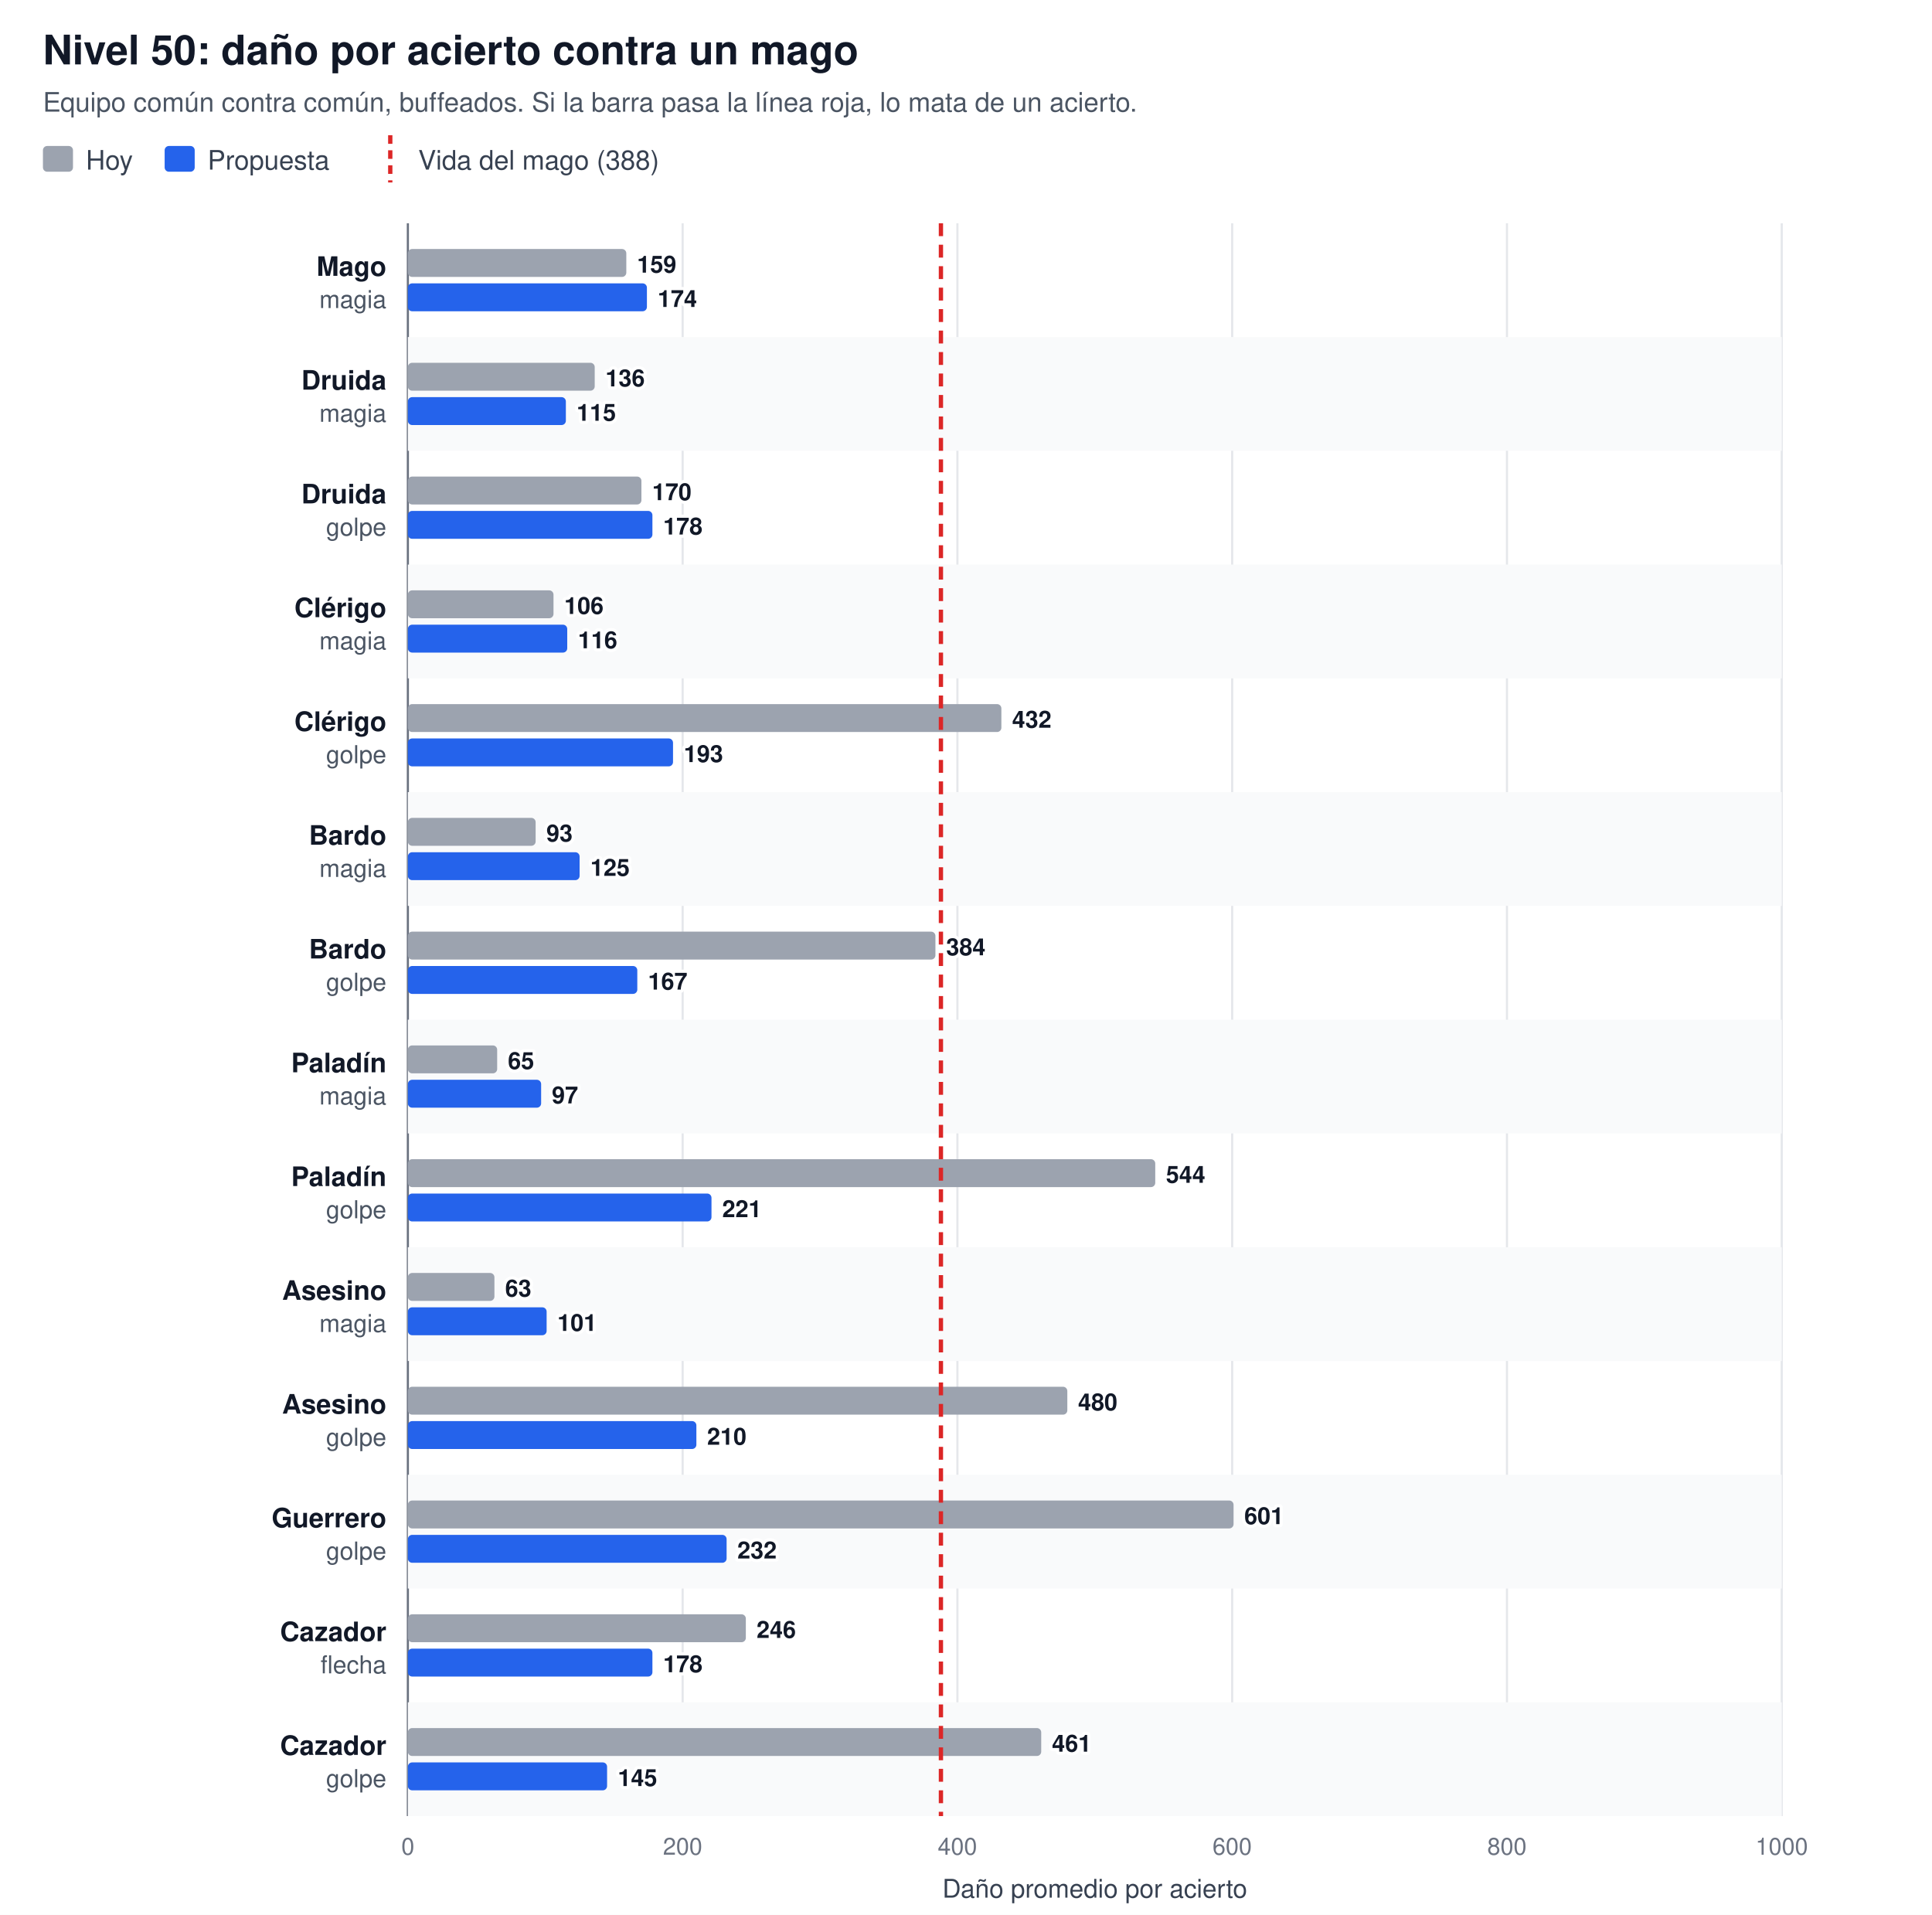
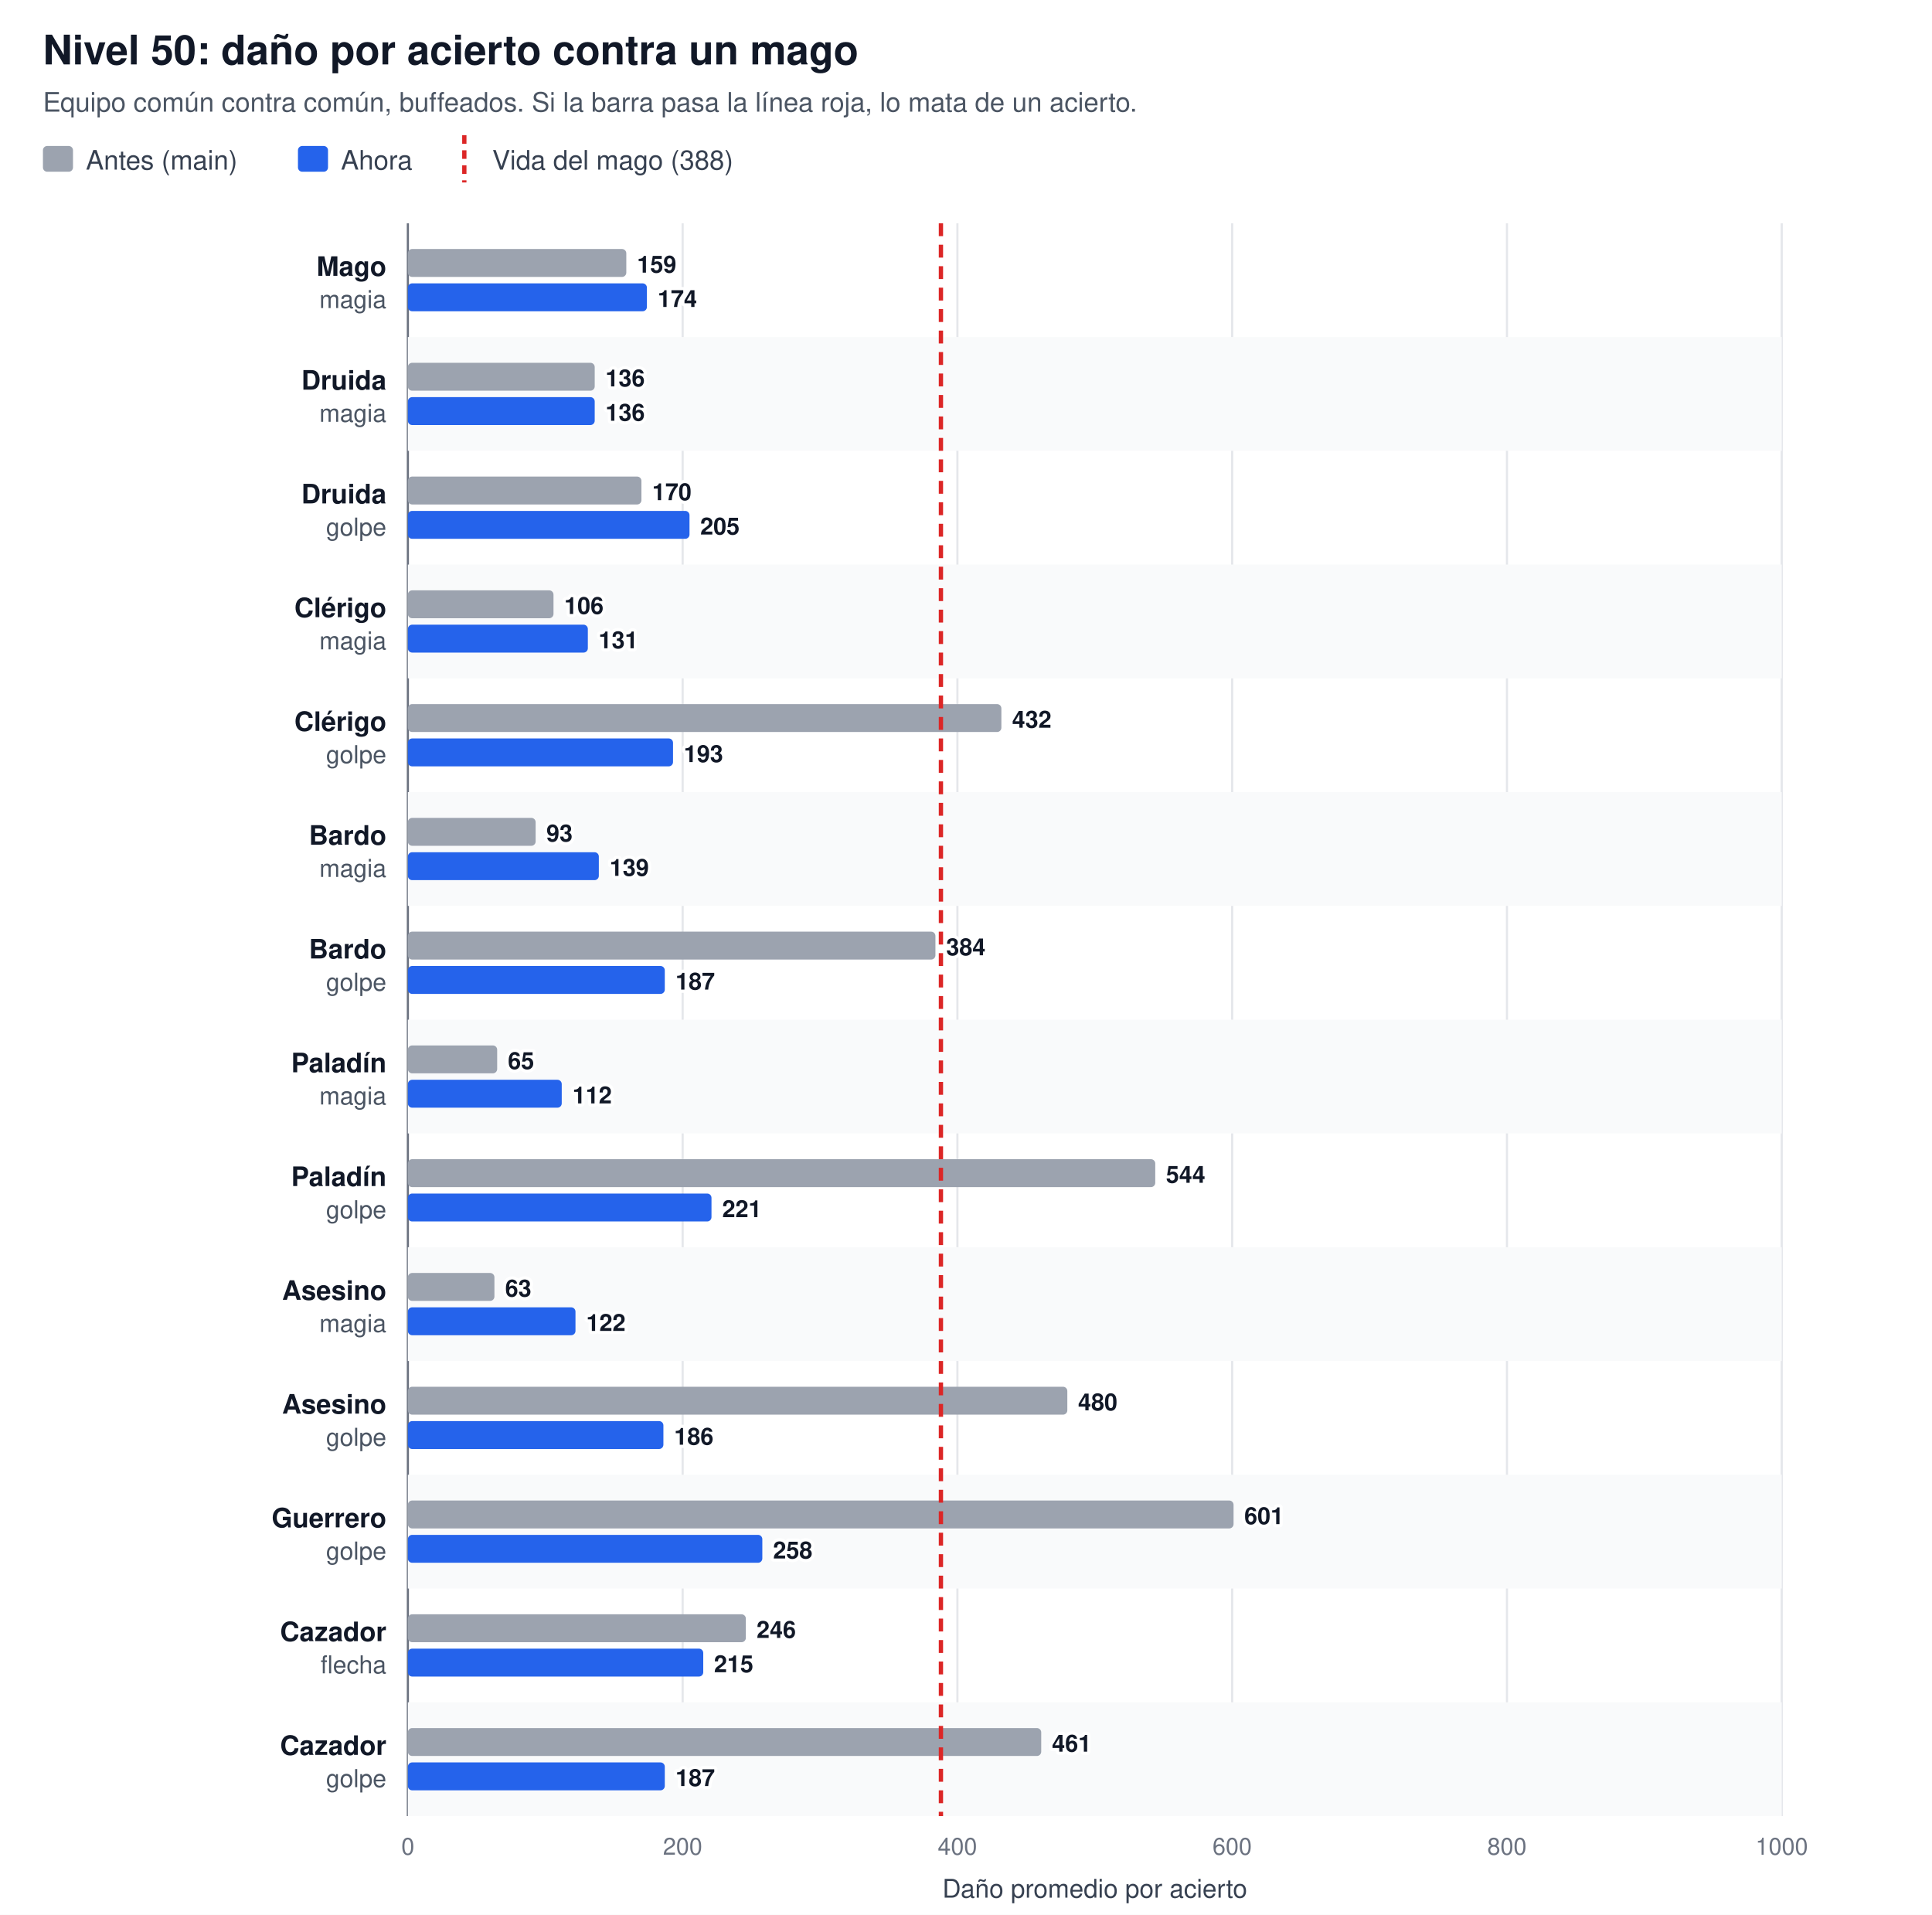
<svg xmlns="http://www.w3.org/2000/svg" width="900" height="892" viewBox="0 0 900 892" font-family="Helvetica, Arial, sans-serif">
  <rect width="100%" height="100%" fill="#ffffff" />
  <text x="20" y="30" font-size="19" font-weight="700" fill="#111827">Nivel 50: daño por acierto contra un mago</text>
  <text x="20" y="52" font-size="12.5" fill="#4b5563">Equipo común contra común, buffeados. Si la barra pasa la línea roja, lo mata de un acierto.</text>
  <rect x="20" y="68" width="14" height="12" fill="#9ca3af" rx="2" />
-   <text x="40" y="79" font-size="12.5" fill="#374151">Hoy</text>
-   <rect x="76.7" y="68" width="14" height="12" fill="#2563eb" rx="2" />
-   <text x="96.7" y="79" font-size="12.5" fill="#374151">Propuesta</text>
-   <line x1="181.8" y1="63" x2="181.8" y2="85" stroke="#dc2626" stroke-width="2" stroke-dasharray="4 3" />
-   <text x="194.8" y="79" font-size="12.5" fill="#374151">Vida del mago (388)</text>
+   <text x="40" y="79" font-size="12.5" fill="#374151">Antes (main)</text>
+   <rect x="138.8" y="68" width="14" height="12" fill="#2563eb" rx="2" />
+   <text x="158.8" y="79" font-size="12.5" fill="#374151">Ahora</text>
+   <line x1="216.3" y1="63" x2="216.3" y2="85" stroke="#dc2626" stroke-width="2" stroke-dasharray="4 3" />
+   <text x="229.3" y="79" font-size="12.5" fill="#374151">Vida del mago (388)</text>
  <line x1="190" y1="104" x2="190" y2="846" stroke="#6b7280" stroke-width="1" />
  <text x="190" y="864" font-size="11" text-anchor="middle" fill="#6b7280">0</text>
  <line x1="318" y1="104" x2="318" y2="846" stroke="#e5e7eb" stroke-width="1" />
  <text x="318" y="864" font-size="11" text-anchor="middle" fill="#6b7280">200</text>
  <line x1="446" y1="104" x2="446" y2="846" stroke="#e5e7eb" stroke-width="1" />
  <text x="446" y="864" font-size="11" text-anchor="middle" fill="#6b7280">400</text>
  <line x1="574" y1="104" x2="574" y2="846" stroke="#e5e7eb" stroke-width="1" />
  <text x="574" y="864" font-size="11" text-anchor="middle" fill="#6b7280">600</text>
  <line x1="702" y1="104" x2="702" y2="846" stroke="#e5e7eb" stroke-width="1" />
  <text x="702" y="864" font-size="11" text-anchor="middle" fill="#6b7280">800</text>
  <line x1="830" y1="104" x2="830" y2="846" stroke="#e5e7eb" stroke-width="1" />
  <text x="830" y="864" font-size="11" text-anchor="middle" fill="#6b7280">1000</text>
  <text x="510" y="884" font-size="12" text-anchor="middle" fill="#374151">Daño promedio por acierto</text>
  <text x="180" y="128.5" font-size="12.5" font-weight="600" text-anchor="end" fill="#111827">Mago</text>
  <text x="180" y="143.5" font-size="11.5" text-anchor="end" fill="#4b5563">magia</text>
  <rect x="190" y="116" width="101.76" height="13" fill="#9ca3af" rx="2" />
  <rect x="190" y="132" width="111.36" height="13" fill="#2563eb" rx="2" />
  <text x="296.76" y="127" font-size="11" font-weight="600" fill="#111827" paint-order="stroke" stroke="#ffffff" stroke-width="3" stroke-linejoin="round">159</text>
  <text x="306.36" y="143" font-size="11" font-weight="600" fill="#111827" paint-order="stroke" stroke="#ffffff" stroke-width="3" stroke-linejoin="round">174</text>
  <rect x="190" y="157" width="640" height="53" fill="#f9fafb" />
  <text x="180" y="181.5" font-size="12.5" font-weight="600" text-anchor="end" fill="#111827">Druida</text>
  <text x="180" y="196.5" font-size="11.5" text-anchor="end" fill="#4b5563">magia</text>
  <rect x="190" y="169" width="87.04" height="13" fill="#9ca3af" rx="2" />
-   <rect x="190" y="185" width="73.6" height="13" fill="#2563eb" rx="2" />
+   <rect x="190" y="185" width="87.04" height="13" fill="#2563eb" rx="2" />
  <text x="282.04" y="180" font-size="11" font-weight="600" fill="#111827" paint-order="stroke" stroke="#ffffff" stroke-width="3" stroke-linejoin="round">136</text>
-   <text x="268.6" y="196" font-size="11" font-weight="600" fill="#111827" paint-order="stroke" stroke="#ffffff" stroke-width="3" stroke-linejoin="round">115</text>
+   <text x="282.04" y="196" font-size="11" font-weight="600" fill="#111827" paint-order="stroke" stroke="#ffffff" stroke-width="3" stroke-linejoin="round">136</text>
  <text x="180" y="234.5" font-size="12.5" font-weight="600" text-anchor="end" fill="#111827">Druida</text>
  <text x="180" y="249.5" font-size="11.5" text-anchor="end" fill="#4b5563">golpe</text>
  <rect x="190" y="222" width="108.8" height="13" fill="#9ca3af" rx="2" />
-   <rect x="190" y="238" width="113.92" height="13" fill="#2563eb" rx="2" />
+   <rect x="190" y="238" width="131.2" height="13" fill="#2563eb" rx="2" />
  <text x="303.8" y="233" font-size="11" font-weight="600" fill="#111827" paint-order="stroke" stroke="#ffffff" stroke-width="3" stroke-linejoin="round">170</text>
-   <text x="308.92" y="249" font-size="11" font-weight="600" fill="#111827" paint-order="stroke" stroke="#ffffff" stroke-width="3" stroke-linejoin="round">178</text>
+   <text x="326.2" y="249" font-size="11" font-weight="600" fill="#111827" paint-order="stroke" stroke="#ffffff" stroke-width="3" stroke-linejoin="round">205</text>
  <rect x="190" y="263" width="640" height="53" fill="#f9fafb" />
  <text x="180" y="287.5" font-size="12.5" font-weight="600" text-anchor="end" fill="#111827">Clérigo</text>
  <text x="180" y="302.5" font-size="11.5" text-anchor="end" fill="#4b5563">magia</text>
  <rect x="190" y="275" width="67.84" height="13" fill="#9ca3af" rx="2" />
-   <rect x="190" y="291" width="74.24" height="13" fill="#2563eb" rx="2" />
+   <rect x="190" y="291" width="83.84" height="13" fill="#2563eb" rx="2" />
  <text x="262.84" y="286" font-size="11" font-weight="600" fill="#111827" paint-order="stroke" stroke="#ffffff" stroke-width="3" stroke-linejoin="round">106</text>
-   <text x="269.24" y="302" font-size="11" font-weight="600" fill="#111827" paint-order="stroke" stroke="#ffffff" stroke-width="3" stroke-linejoin="round">116</text>
+   <text x="278.84" y="302" font-size="11" font-weight="600" fill="#111827" paint-order="stroke" stroke="#ffffff" stroke-width="3" stroke-linejoin="round">131</text>
  <text x="180" y="340.5" font-size="12.5" font-weight="600" text-anchor="end" fill="#111827">Clérigo</text>
  <text x="180" y="355.5" font-size="11.5" text-anchor="end" fill="#4b5563">golpe</text>
  <rect x="190" y="328" width="276.48" height="13" fill="#9ca3af" rx="2" />
  <rect x="190" y="344" width="123.52" height="13" fill="#2563eb" rx="2" />
  <text x="471.48" y="339" font-size="11" font-weight="600" fill="#111827" paint-order="stroke" stroke="#ffffff" stroke-width="3" stroke-linejoin="round">432</text>
  <text x="318.52" y="355" font-size="11" font-weight="600" fill="#111827" paint-order="stroke" stroke="#ffffff" stroke-width="3" stroke-linejoin="round">193</text>
  <rect x="190" y="369" width="640" height="53" fill="#f9fafb" />
  <text x="180" y="393.5" font-size="12.5" font-weight="600" text-anchor="end" fill="#111827">Bardo</text>
  <text x="180" y="408.5" font-size="11.5" text-anchor="end" fill="#4b5563">magia</text>
  <rect x="190" y="381" width="59.52" height="13" fill="#9ca3af" rx="2" />
-   <rect x="190" y="397" width="80" height="13" fill="#2563eb" rx="2" />
+   <rect x="190" y="397" width="88.96" height="13" fill="#2563eb" rx="2" />
  <text x="254.52" y="392" font-size="11" font-weight="600" fill="#111827" paint-order="stroke" stroke="#ffffff" stroke-width="3" stroke-linejoin="round">93</text>
-   <text x="275" y="408" font-size="11" font-weight="600" fill="#111827" paint-order="stroke" stroke="#ffffff" stroke-width="3" stroke-linejoin="round">125</text>
+   <text x="283.96" y="408" font-size="11" font-weight="600" fill="#111827" paint-order="stroke" stroke="#ffffff" stroke-width="3" stroke-linejoin="round">139</text>
  <text x="180" y="446.5" font-size="12.5" font-weight="600" text-anchor="end" fill="#111827">Bardo</text>
  <text x="180" y="461.5" font-size="11.5" text-anchor="end" fill="#4b5563">golpe</text>
  <rect x="190" y="434" width="245.76" height="13" fill="#9ca3af" rx="2" />
-   <rect x="190" y="450" width="106.88" height="13" fill="#2563eb" rx="2" />
+   <rect x="190" y="450" width="119.68" height="13" fill="#2563eb" rx="2" />
  <text x="440.76" y="445" font-size="11" font-weight="600" fill="#111827" paint-order="stroke" stroke="#ffffff" stroke-width="3" stroke-linejoin="round">384</text>
-   <text x="301.88" y="461" font-size="11" font-weight="600" fill="#111827" paint-order="stroke" stroke="#ffffff" stroke-width="3" stroke-linejoin="round">167</text>
+   <text x="314.68" y="461" font-size="11" font-weight="600" fill="#111827" paint-order="stroke" stroke="#ffffff" stroke-width="3" stroke-linejoin="round">187</text>
  <rect x="190" y="475" width="640" height="53" fill="#f9fafb" />
  <text x="180" y="499.5" font-size="12.5" font-weight="600" text-anchor="end" fill="#111827">Paladín</text>
  <text x="180" y="514.5" font-size="11.5" text-anchor="end" fill="#4b5563">magia</text>
  <rect x="190" y="487" width="41.6" height="13" fill="#9ca3af" rx="2" />
-   <rect x="190" y="503" width="62.08" height="13" fill="#2563eb" rx="2" />
+   <rect x="190" y="503" width="71.68" height="13" fill="#2563eb" rx="2" />
  <text x="236.6" y="498" font-size="11" font-weight="600" fill="#111827" paint-order="stroke" stroke="#ffffff" stroke-width="3" stroke-linejoin="round">65</text>
-   <text x="257.08" y="514" font-size="11" font-weight="600" fill="#111827" paint-order="stroke" stroke="#ffffff" stroke-width="3" stroke-linejoin="round">97</text>
+   <text x="266.68" y="514" font-size="11" font-weight="600" fill="#111827" paint-order="stroke" stroke="#ffffff" stroke-width="3" stroke-linejoin="round">112</text>
  <text x="180" y="552.5" font-size="12.5" font-weight="600" text-anchor="end" fill="#111827">Paladín</text>
  <text x="180" y="567.5" font-size="11.5" text-anchor="end" fill="#4b5563">golpe</text>
  <rect x="190" y="540" width="348.16" height="13" fill="#9ca3af" rx="2" />
  <rect x="190" y="556" width="141.44" height="13" fill="#2563eb" rx="2" />
  <text x="543.16" y="551" font-size="11" font-weight="600" fill="#111827" paint-order="stroke" stroke="#ffffff" stroke-width="3" stroke-linejoin="round">544</text>
  <text x="336.44" y="567" font-size="11" font-weight="600" fill="#111827" paint-order="stroke" stroke="#ffffff" stroke-width="3" stroke-linejoin="round">221</text>
  <rect x="190" y="581" width="640" height="53" fill="#f9fafb" />
  <text x="180" y="605.5" font-size="12.5" font-weight="600" text-anchor="end" fill="#111827">Asesino</text>
  <text x="180" y="620.5" font-size="11.5" text-anchor="end" fill="#4b5563">magia</text>
  <rect x="190" y="593" width="40.32" height="13" fill="#9ca3af" rx="2" />
-   <rect x="190" y="609" width="64.64" height="13" fill="#2563eb" rx="2" />
+   <rect x="190" y="609" width="78.08" height="13" fill="#2563eb" rx="2" />
  <text x="235.32" y="604" font-size="11" font-weight="600" fill="#111827" paint-order="stroke" stroke="#ffffff" stroke-width="3" stroke-linejoin="round">63</text>
-   <text x="259.64" y="620" font-size="11" font-weight="600" fill="#111827" paint-order="stroke" stroke="#ffffff" stroke-width="3" stroke-linejoin="round">101</text>
+   <text x="273.08" y="620" font-size="11" font-weight="600" fill="#111827" paint-order="stroke" stroke="#ffffff" stroke-width="3" stroke-linejoin="round">122</text>
  <text x="180" y="658.5" font-size="12.5" font-weight="600" text-anchor="end" fill="#111827">Asesino</text>
  <text x="180" y="673.5" font-size="11.5" text-anchor="end" fill="#4b5563">golpe</text>
  <rect x="190" y="646" width="307.2" height="13" fill="#9ca3af" rx="2" />
-   <rect x="190" y="662" width="134.4" height="13" fill="#2563eb" rx="2" />
+   <rect x="190" y="662" width="119.04" height="13" fill="#2563eb" rx="2" />
  <text x="502.2" y="657" font-size="11" font-weight="600" fill="#111827" paint-order="stroke" stroke="#ffffff" stroke-width="3" stroke-linejoin="round">480</text>
-   <text x="329.4" y="673" font-size="11" font-weight="600" fill="#111827" paint-order="stroke" stroke="#ffffff" stroke-width="3" stroke-linejoin="round">210</text>
+   <text x="314.04" y="673" font-size="11" font-weight="600" fill="#111827" paint-order="stroke" stroke="#ffffff" stroke-width="3" stroke-linejoin="round">186</text>
  <rect x="190" y="687" width="640" height="53" fill="#f9fafb" />
  <text x="180" y="711.5" font-size="12.5" font-weight="600" text-anchor="end" fill="#111827">Guerrero</text>
  <text x="180" y="726.5" font-size="11.5" text-anchor="end" fill="#4b5563">golpe</text>
  <rect x="190" y="699" width="384.64" height="13" fill="#9ca3af" rx="2" />
-   <rect x="190" y="715" width="148.48" height="13" fill="#2563eb" rx="2" />
+   <rect x="190" y="715" width="165.12" height="13" fill="#2563eb" rx="2" />
  <text x="579.64" y="710" font-size="11" font-weight="600" fill="#111827" paint-order="stroke" stroke="#ffffff" stroke-width="3" stroke-linejoin="round">601</text>
-   <text x="343.48" y="726" font-size="11" font-weight="600" fill="#111827" paint-order="stroke" stroke="#ffffff" stroke-width="3" stroke-linejoin="round">232</text>
+   <text x="360.12" y="726" font-size="11" font-weight="600" fill="#111827" paint-order="stroke" stroke="#ffffff" stroke-width="3" stroke-linejoin="round">258</text>
  <text x="180" y="764.5" font-size="12.5" font-weight="600" text-anchor="end" fill="#111827">Cazador</text>
  <text x="180" y="779.5" font-size="11.5" text-anchor="end" fill="#4b5563">flecha</text>
  <rect x="190" y="752" width="157.44" height="13" fill="#9ca3af" rx="2" />
-   <rect x="190" y="768" width="113.92" height="13" fill="#2563eb" rx="2" />
+   <rect x="190" y="768" width="137.6" height="13" fill="#2563eb" rx="2" />
  <text x="352.44" y="763" font-size="11" font-weight="600" fill="#111827" paint-order="stroke" stroke="#ffffff" stroke-width="3" stroke-linejoin="round">246</text>
-   <text x="308.92" y="779" font-size="11" font-weight="600" fill="#111827" paint-order="stroke" stroke="#ffffff" stroke-width="3" stroke-linejoin="round">178</text>
+   <text x="332.6" y="779" font-size="11" font-weight="600" fill="#111827" paint-order="stroke" stroke="#ffffff" stroke-width="3" stroke-linejoin="round">215</text>
  <rect x="190" y="793" width="640" height="53" fill="#f9fafb" />
  <text x="180" y="817.5" font-size="12.5" font-weight="600" text-anchor="end" fill="#111827">Cazador</text>
  <text x="180" y="832.5" font-size="11.5" text-anchor="end" fill="#4b5563">golpe</text>
  <rect x="190" y="805" width="295.04" height="13" fill="#9ca3af" rx="2" />
-   <rect x="190" y="821" width="92.8" height="13" fill="#2563eb" rx="2" />
+   <rect x="190" y="821" width="119.68" height="13" fill="#2563eb" rx="2" />
  <text x="490.04" y="816" font-size="11" font-weight="600" fill="#111827" paint-order="stroke" stroke="#ffffff" stroke-width="3" stroke-linejoin="round">461</text>
-   <text x="287.8" y="832" font-size="11" font-weight="600" fill="#111827" paint-order="stroke" stroke="#ffffff" stroke-width="3" stroke-linejoin="round">145</text>
+   <text x="314.68" y="832" font-size="11" font-weight="600" fill="#111827" paint-order="stroke" stroke="#ffffff" stroke-width="3" stroke-linejoin="round">187</text>
  <line x1="438.32" y1="104" x2="438.32" y2="846" stroke="#dc2626" stroke-width="2" stroke-dasharray="6 4" />
</svg>
